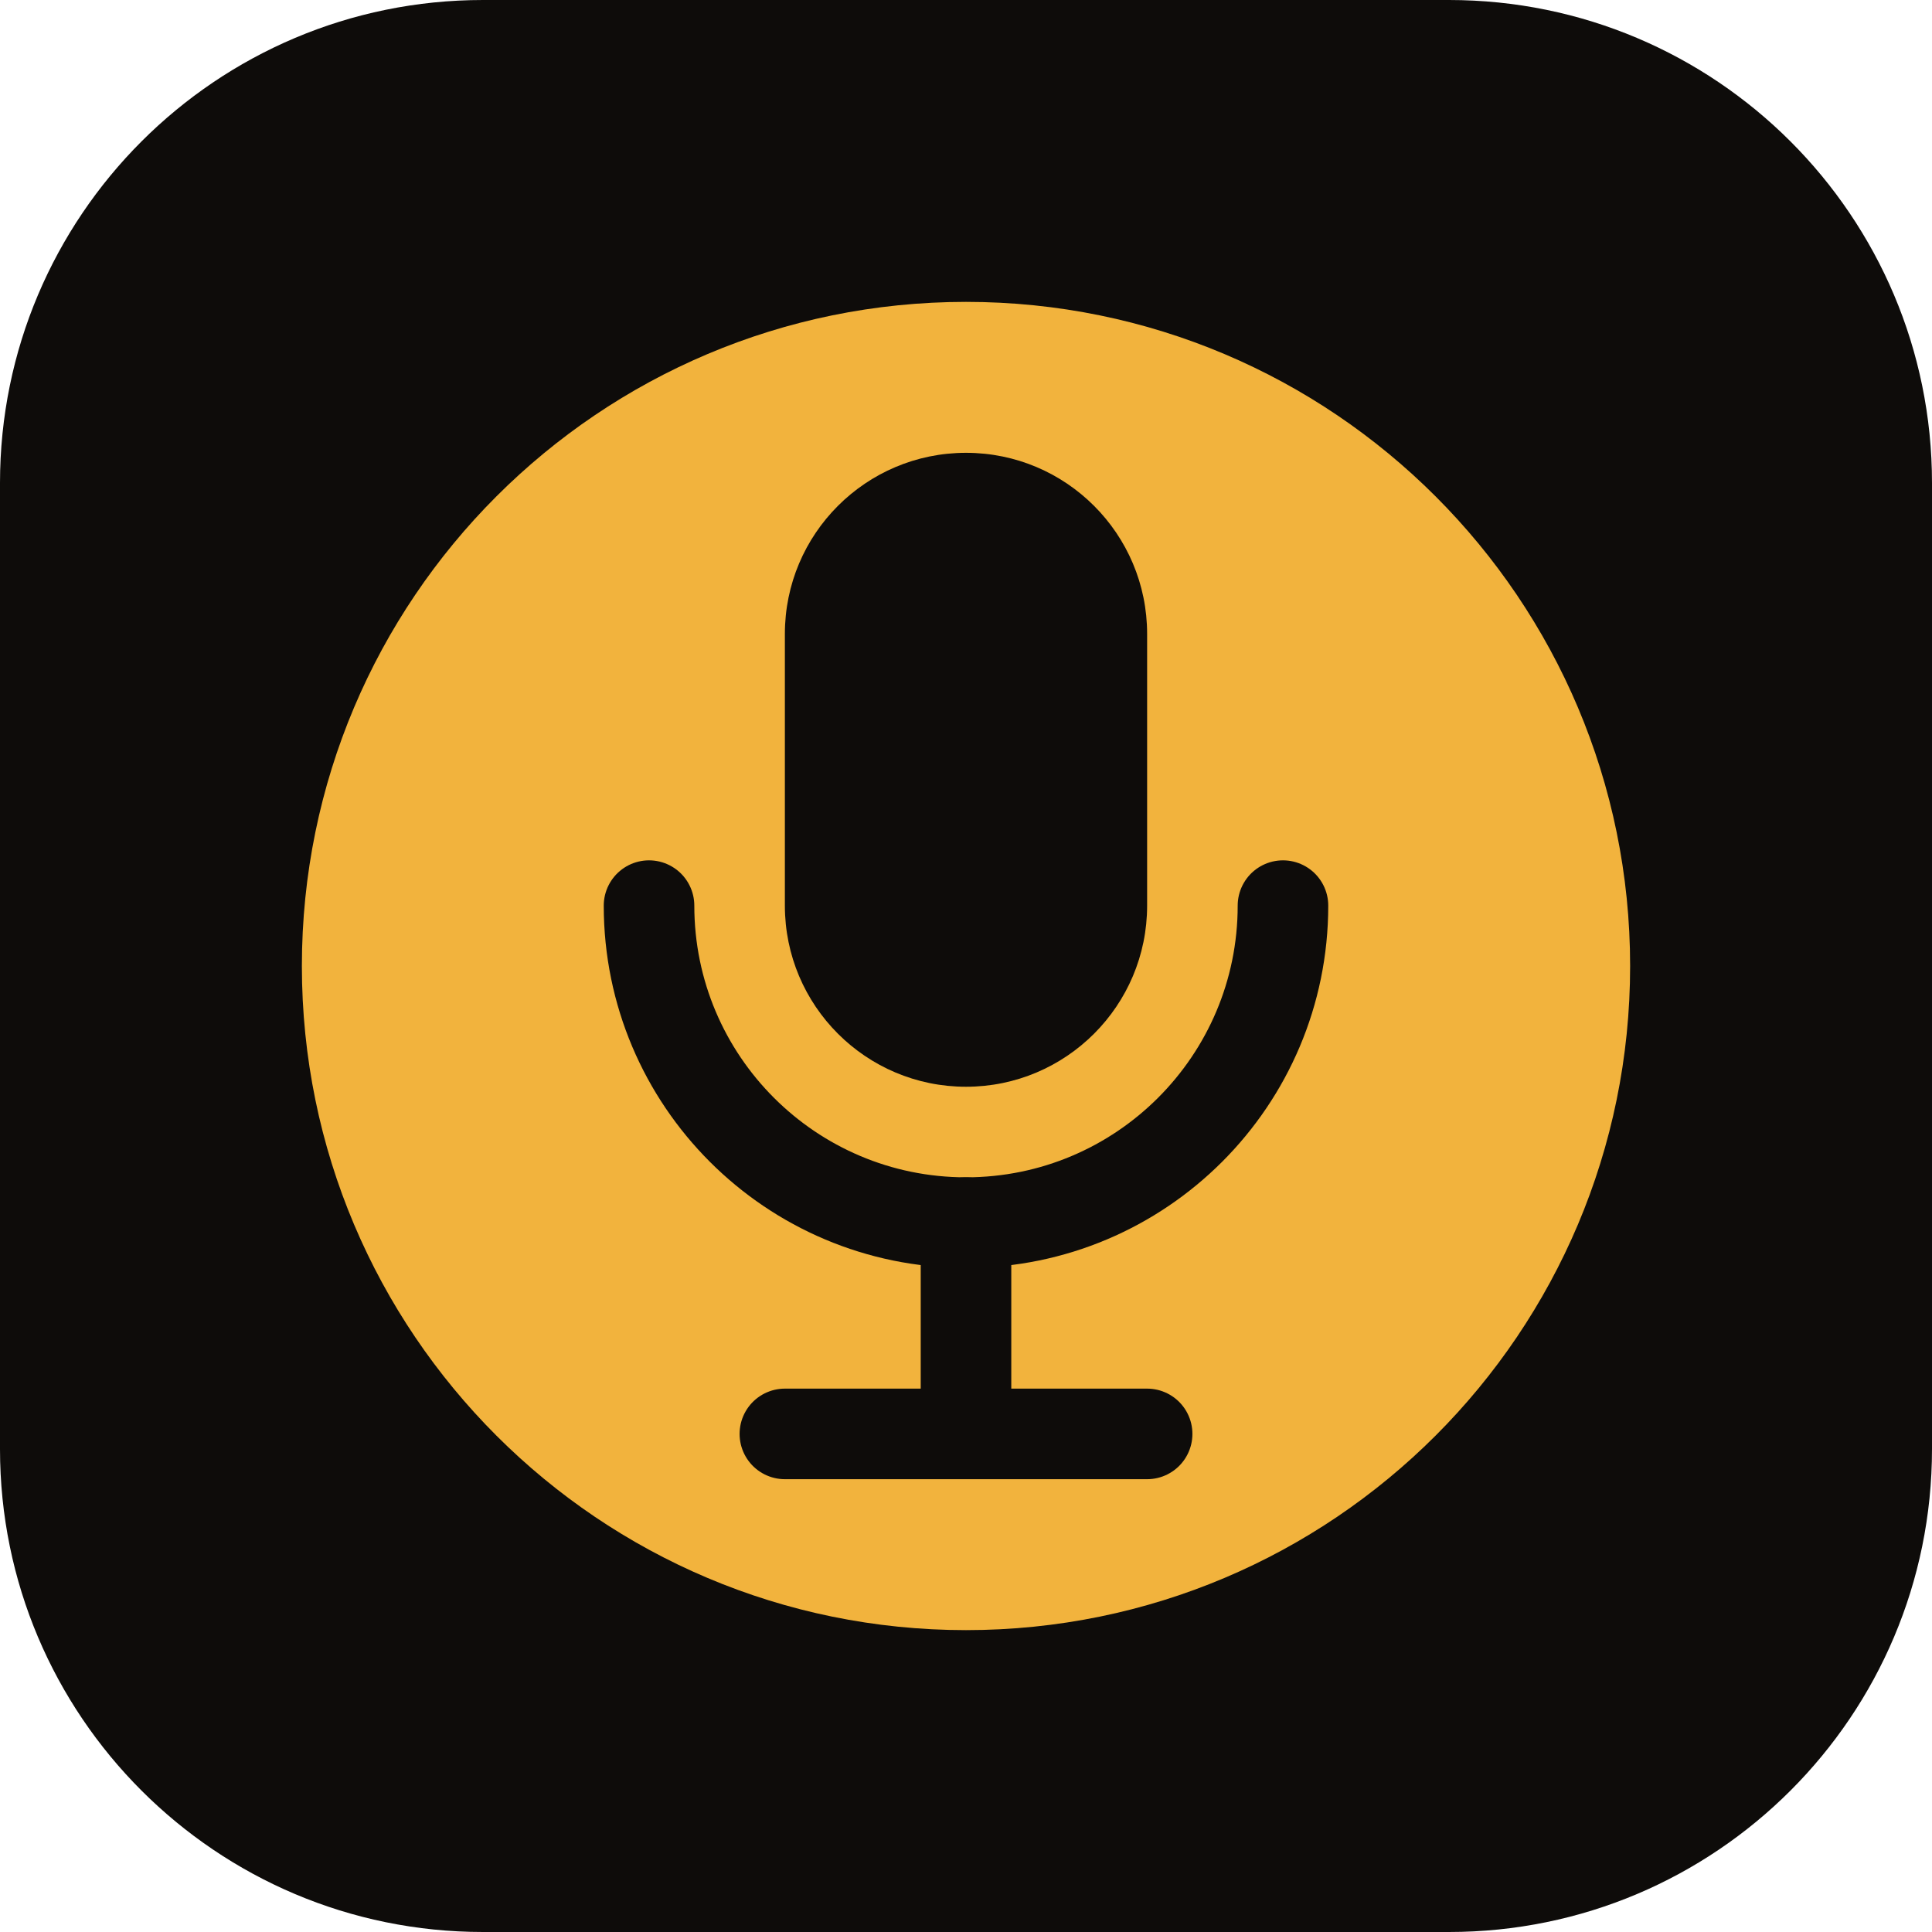
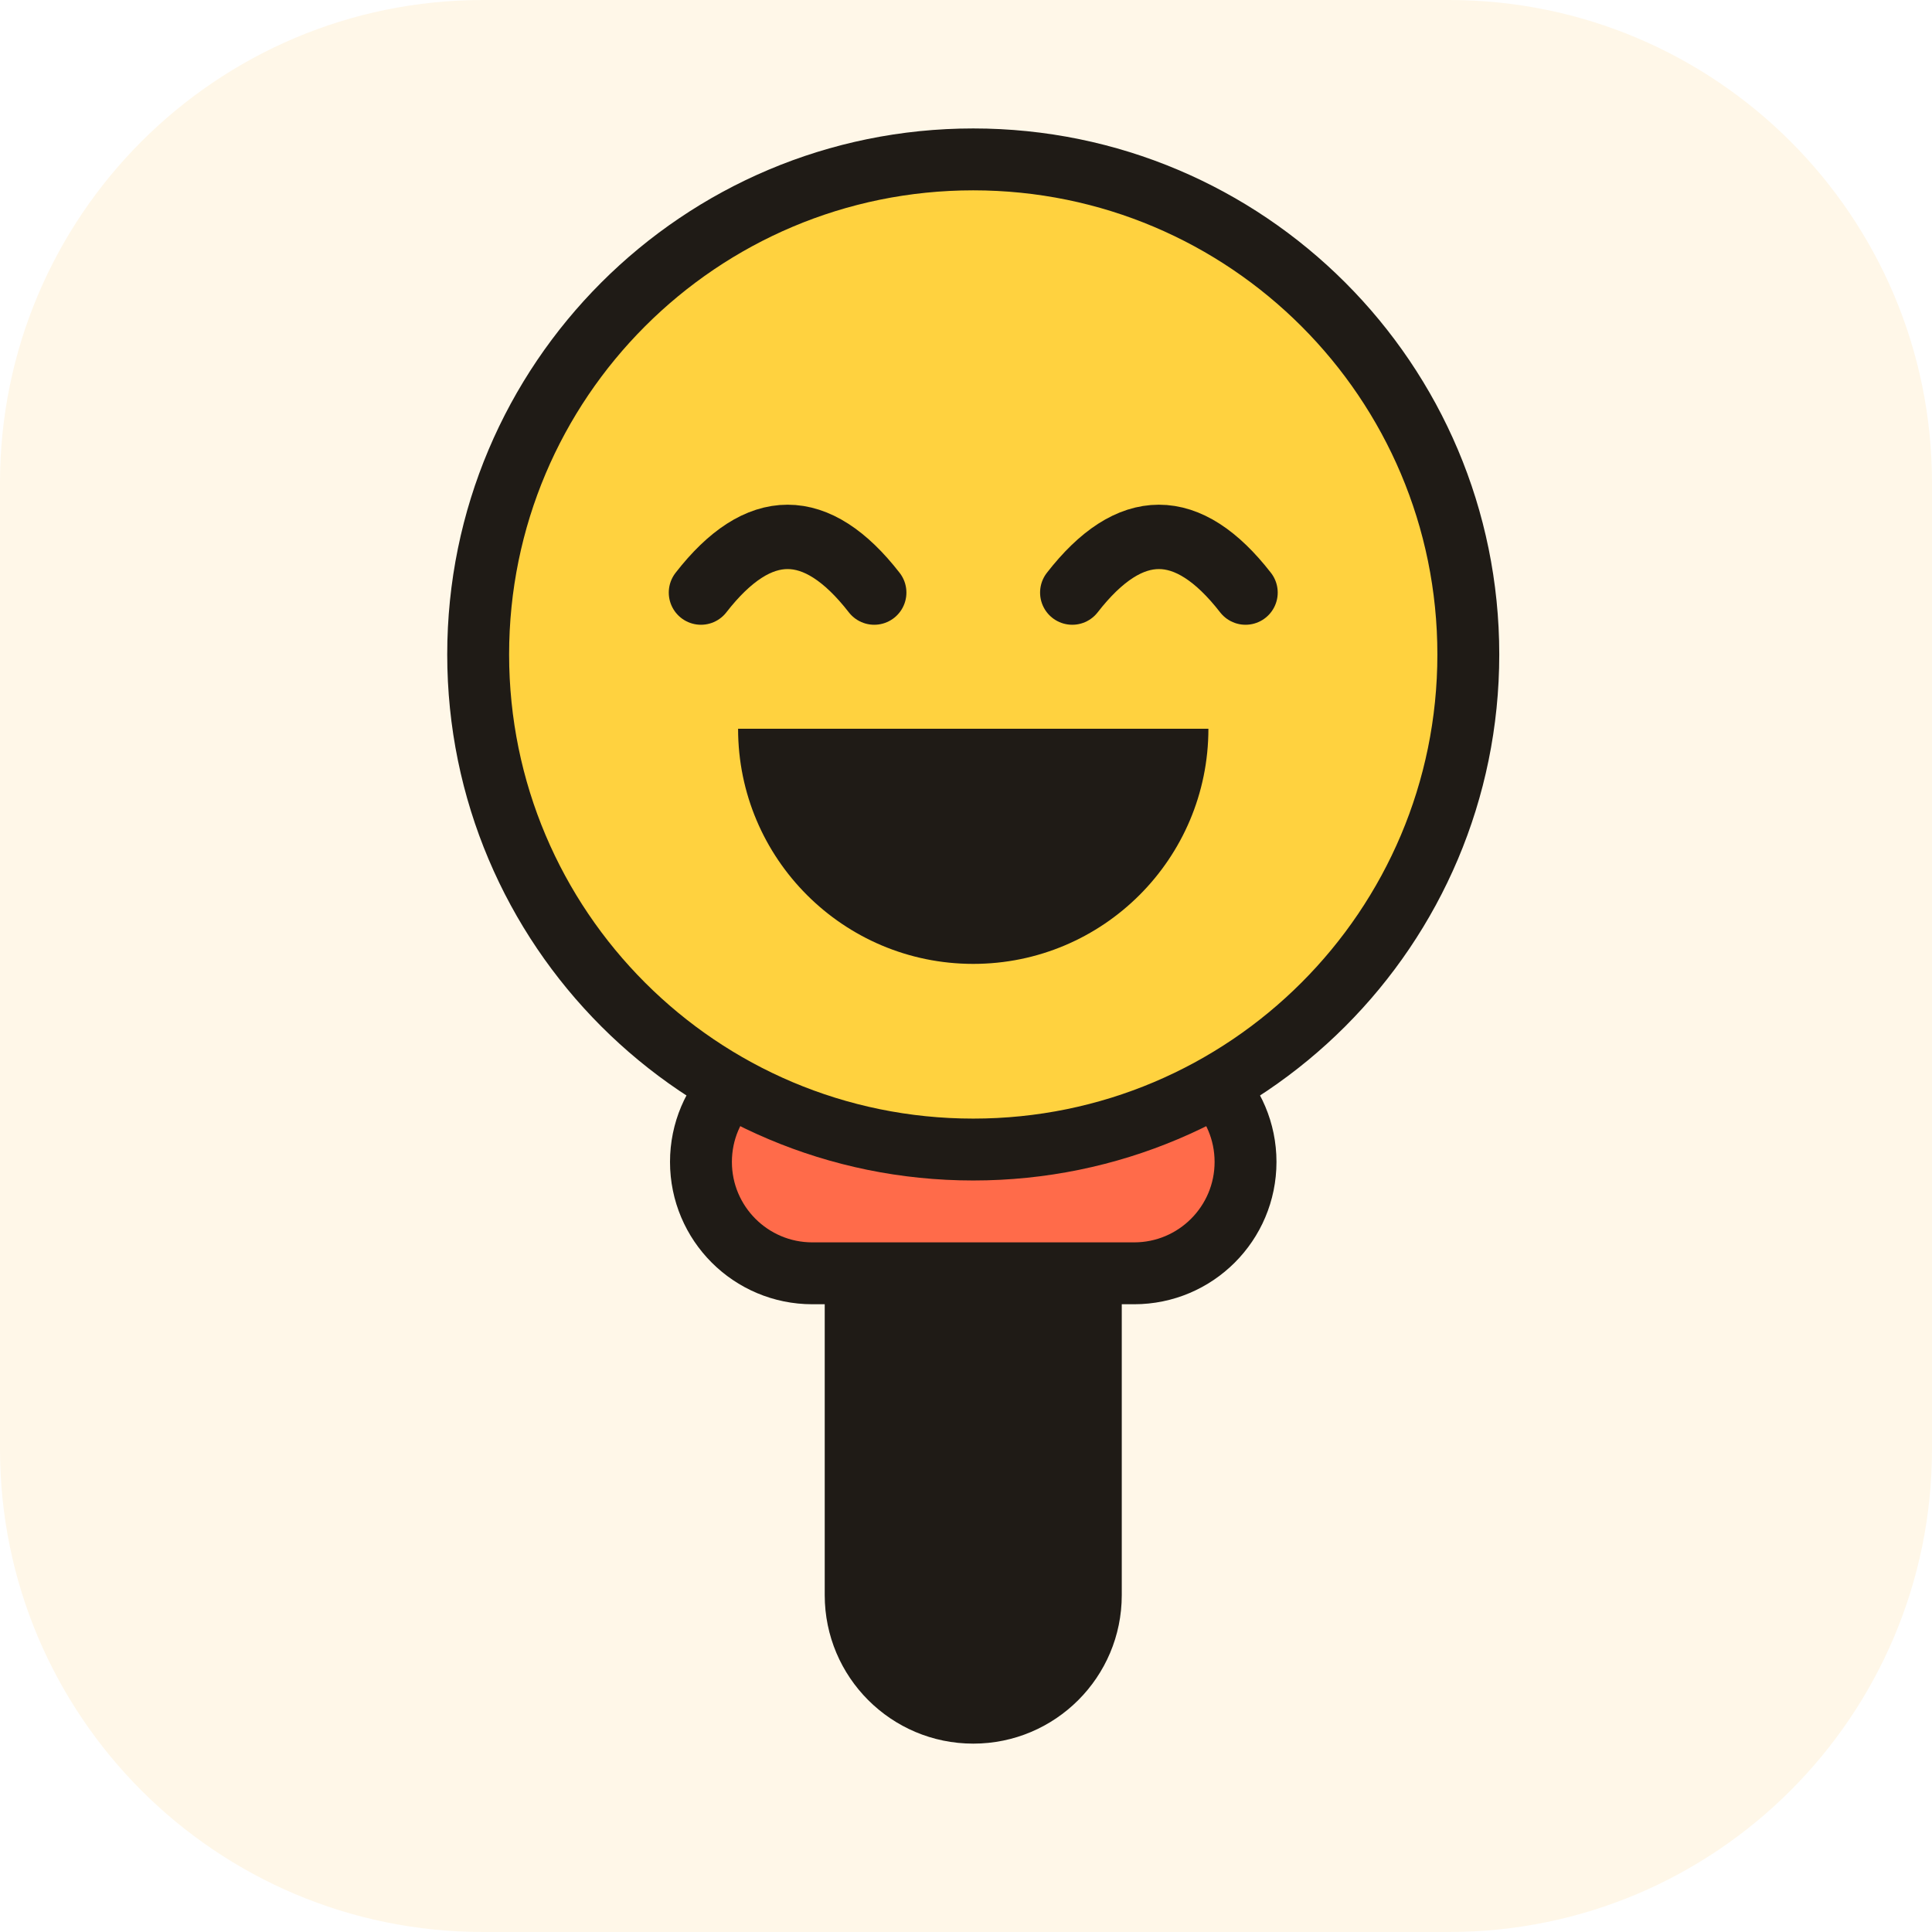
<svg xmlns="http://www.w3.org/2000/svg" viewBox="0 0 64 64">
-   <rect width="64" height="64" rx="16" fill="#0e0c0a" />
-   <circle cx="32" cy="32" r="22" fill="#f2b33d" />
-   <rect x="26" y="15" width="12" height="21" rx="6" fill="#0e0c0a" />
-   <path d="M21.5 30a10.5 10.5 0 0 0 21 0" fill="none" stroke="#0e0c0a" stroke-width="3" stroke-linecap="round" />
-   <path d="M32 40.5v7M26 47.5h12" fill="none" stroke="#0e0c0a" stroke-width="3" stroke-linecap="round" />
+   <rect width="64" height="64" rx="16" fill="#fff7e8" />
+   <g transform="translate(6 2) scale(0.82)">
+     <rect x="26" y="44" width="12" height="24" rx="6" fill="#1f1b16" />
+     <rect x="21" y="40" width="22" height="9" rx="4.5" fill="#ff6b4a" stroke="#1f1b16" stroke-width="2.5" />
+     <circle cx="32" cy="24" r="20" fill="#ffd23f" stroke="#1f1b16" stroke-width="2.5" />
+     <path d="M21 21.5q3.5-4.5 7 0M36 21.5q3.5-4.5 7 0" fill="none" stroke="#1f1b16" stroke-width="2.6" stroke-linecap="round" />
+     <path d="M22.5 27h19a9.5 9.5 0 0 1-19 0Z" fill="#1f1b16" />
+   </g>
</svg>
